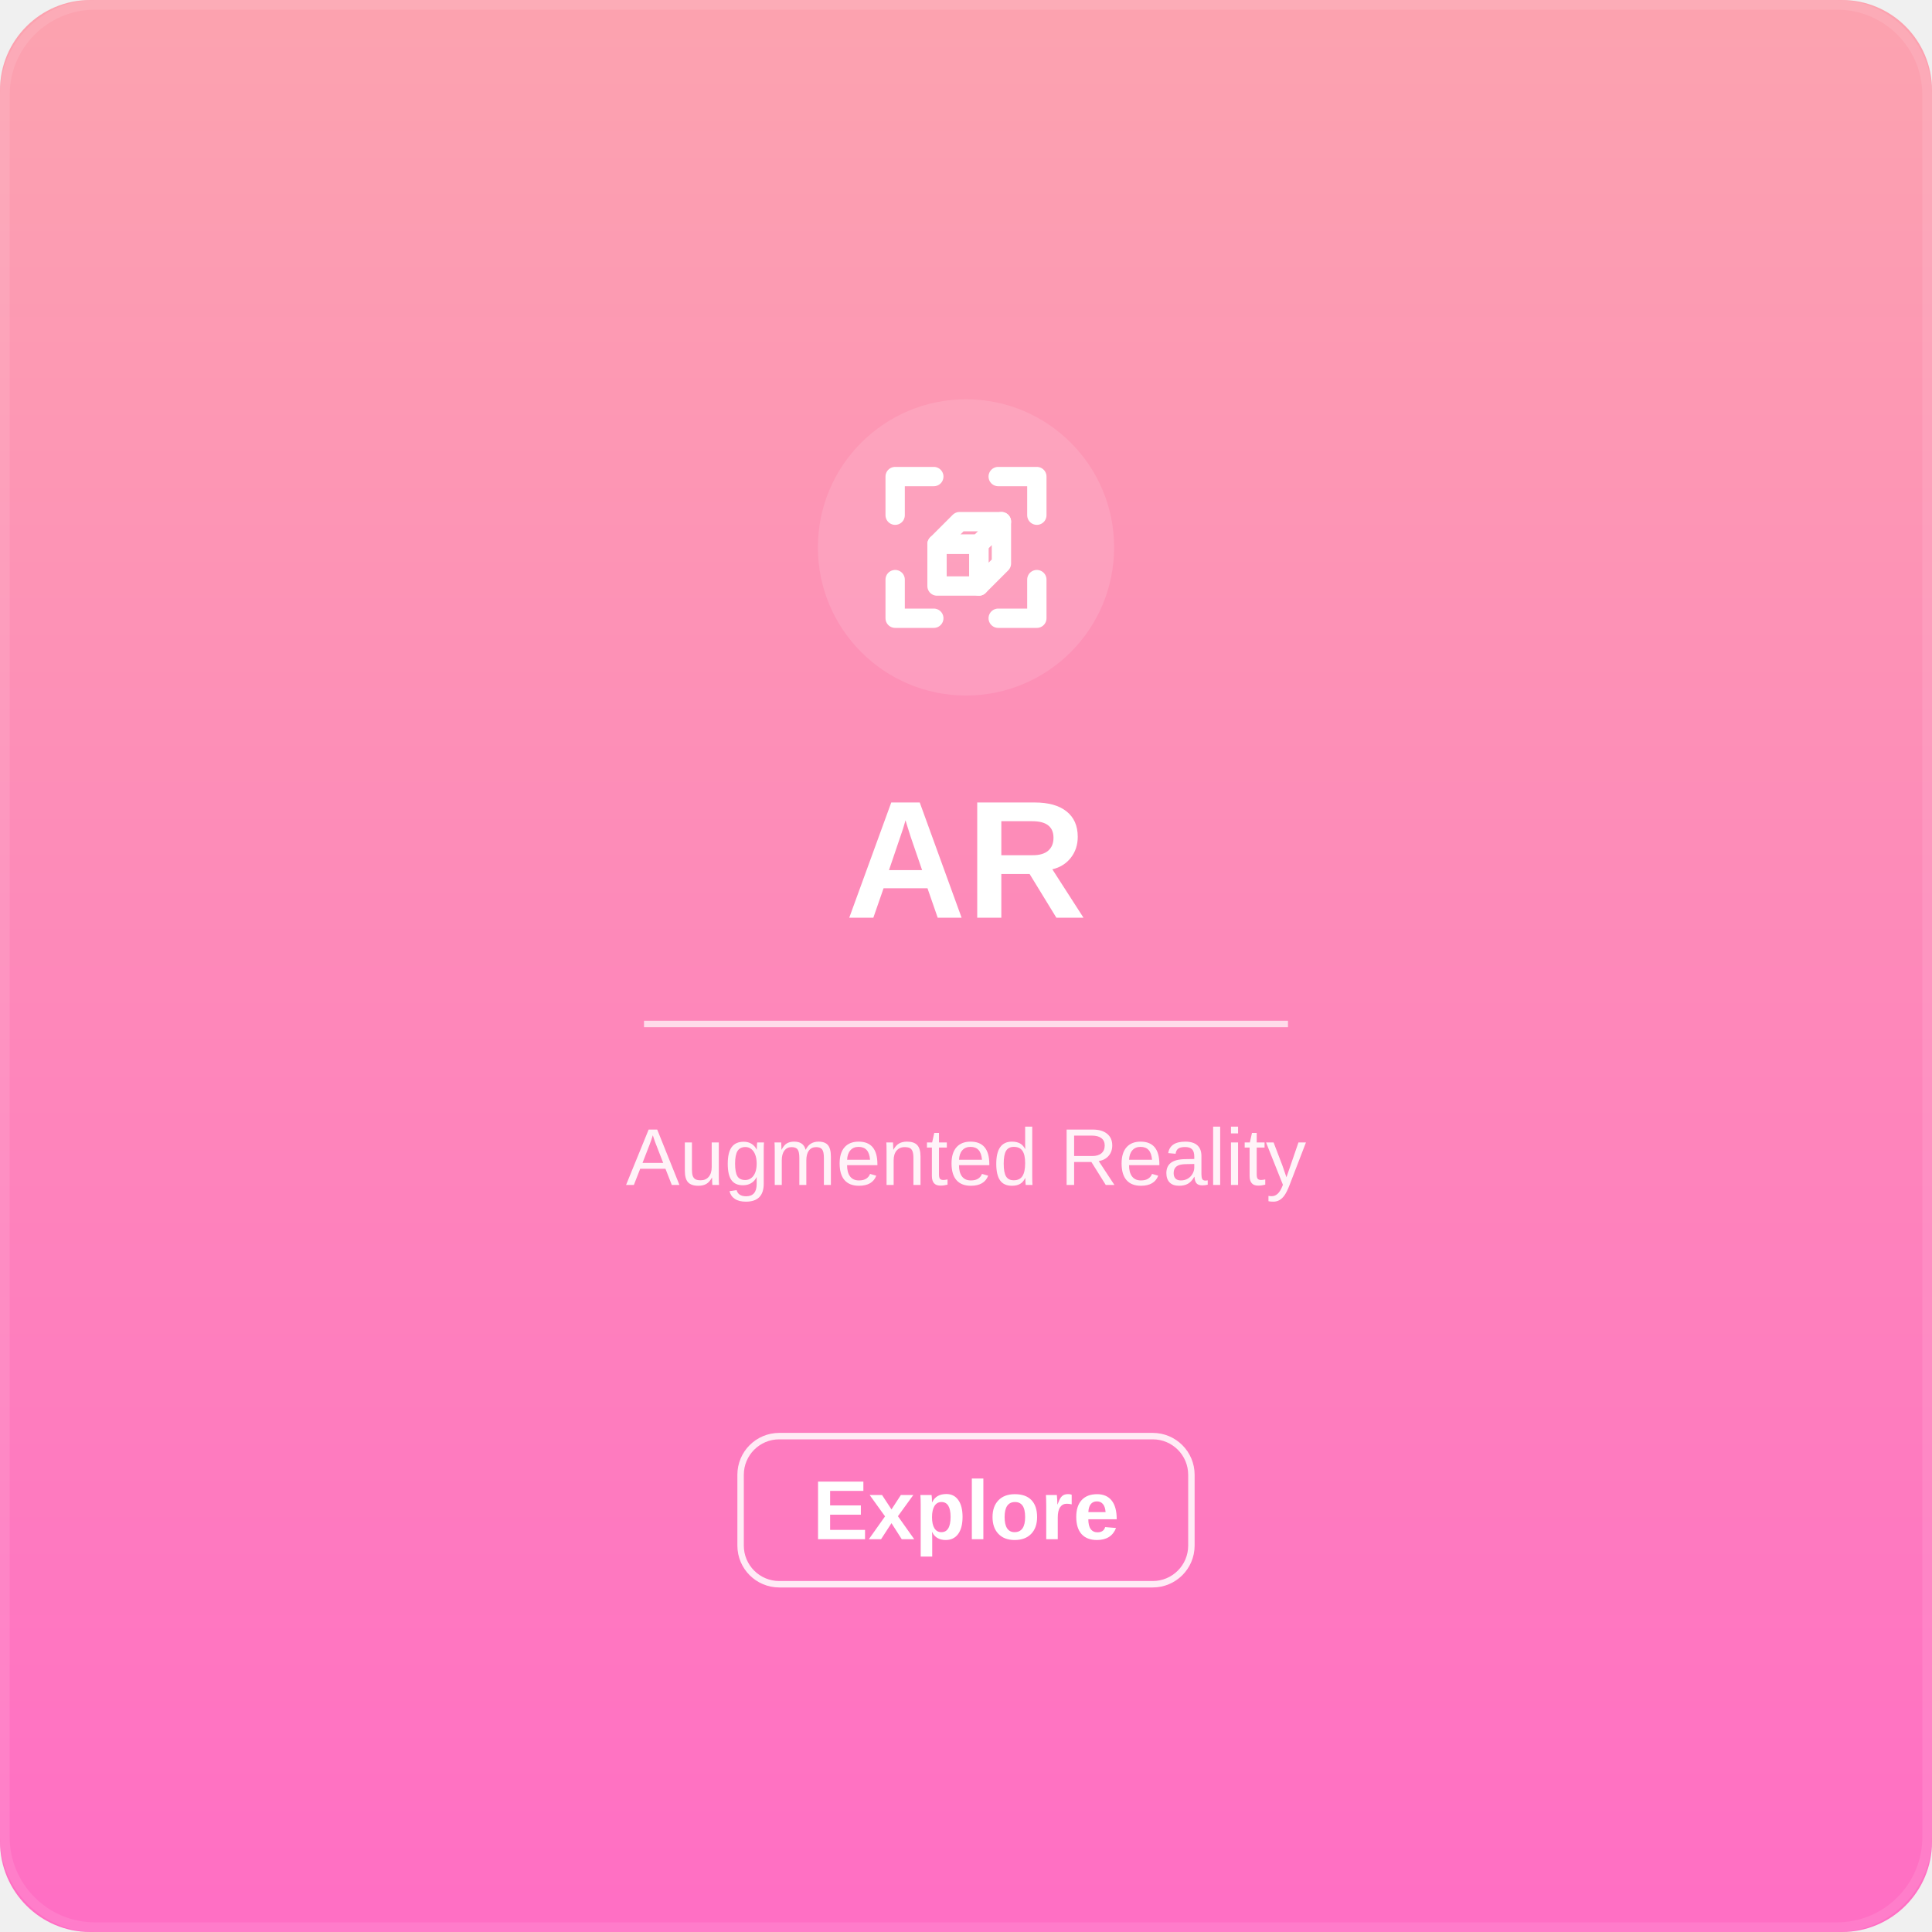
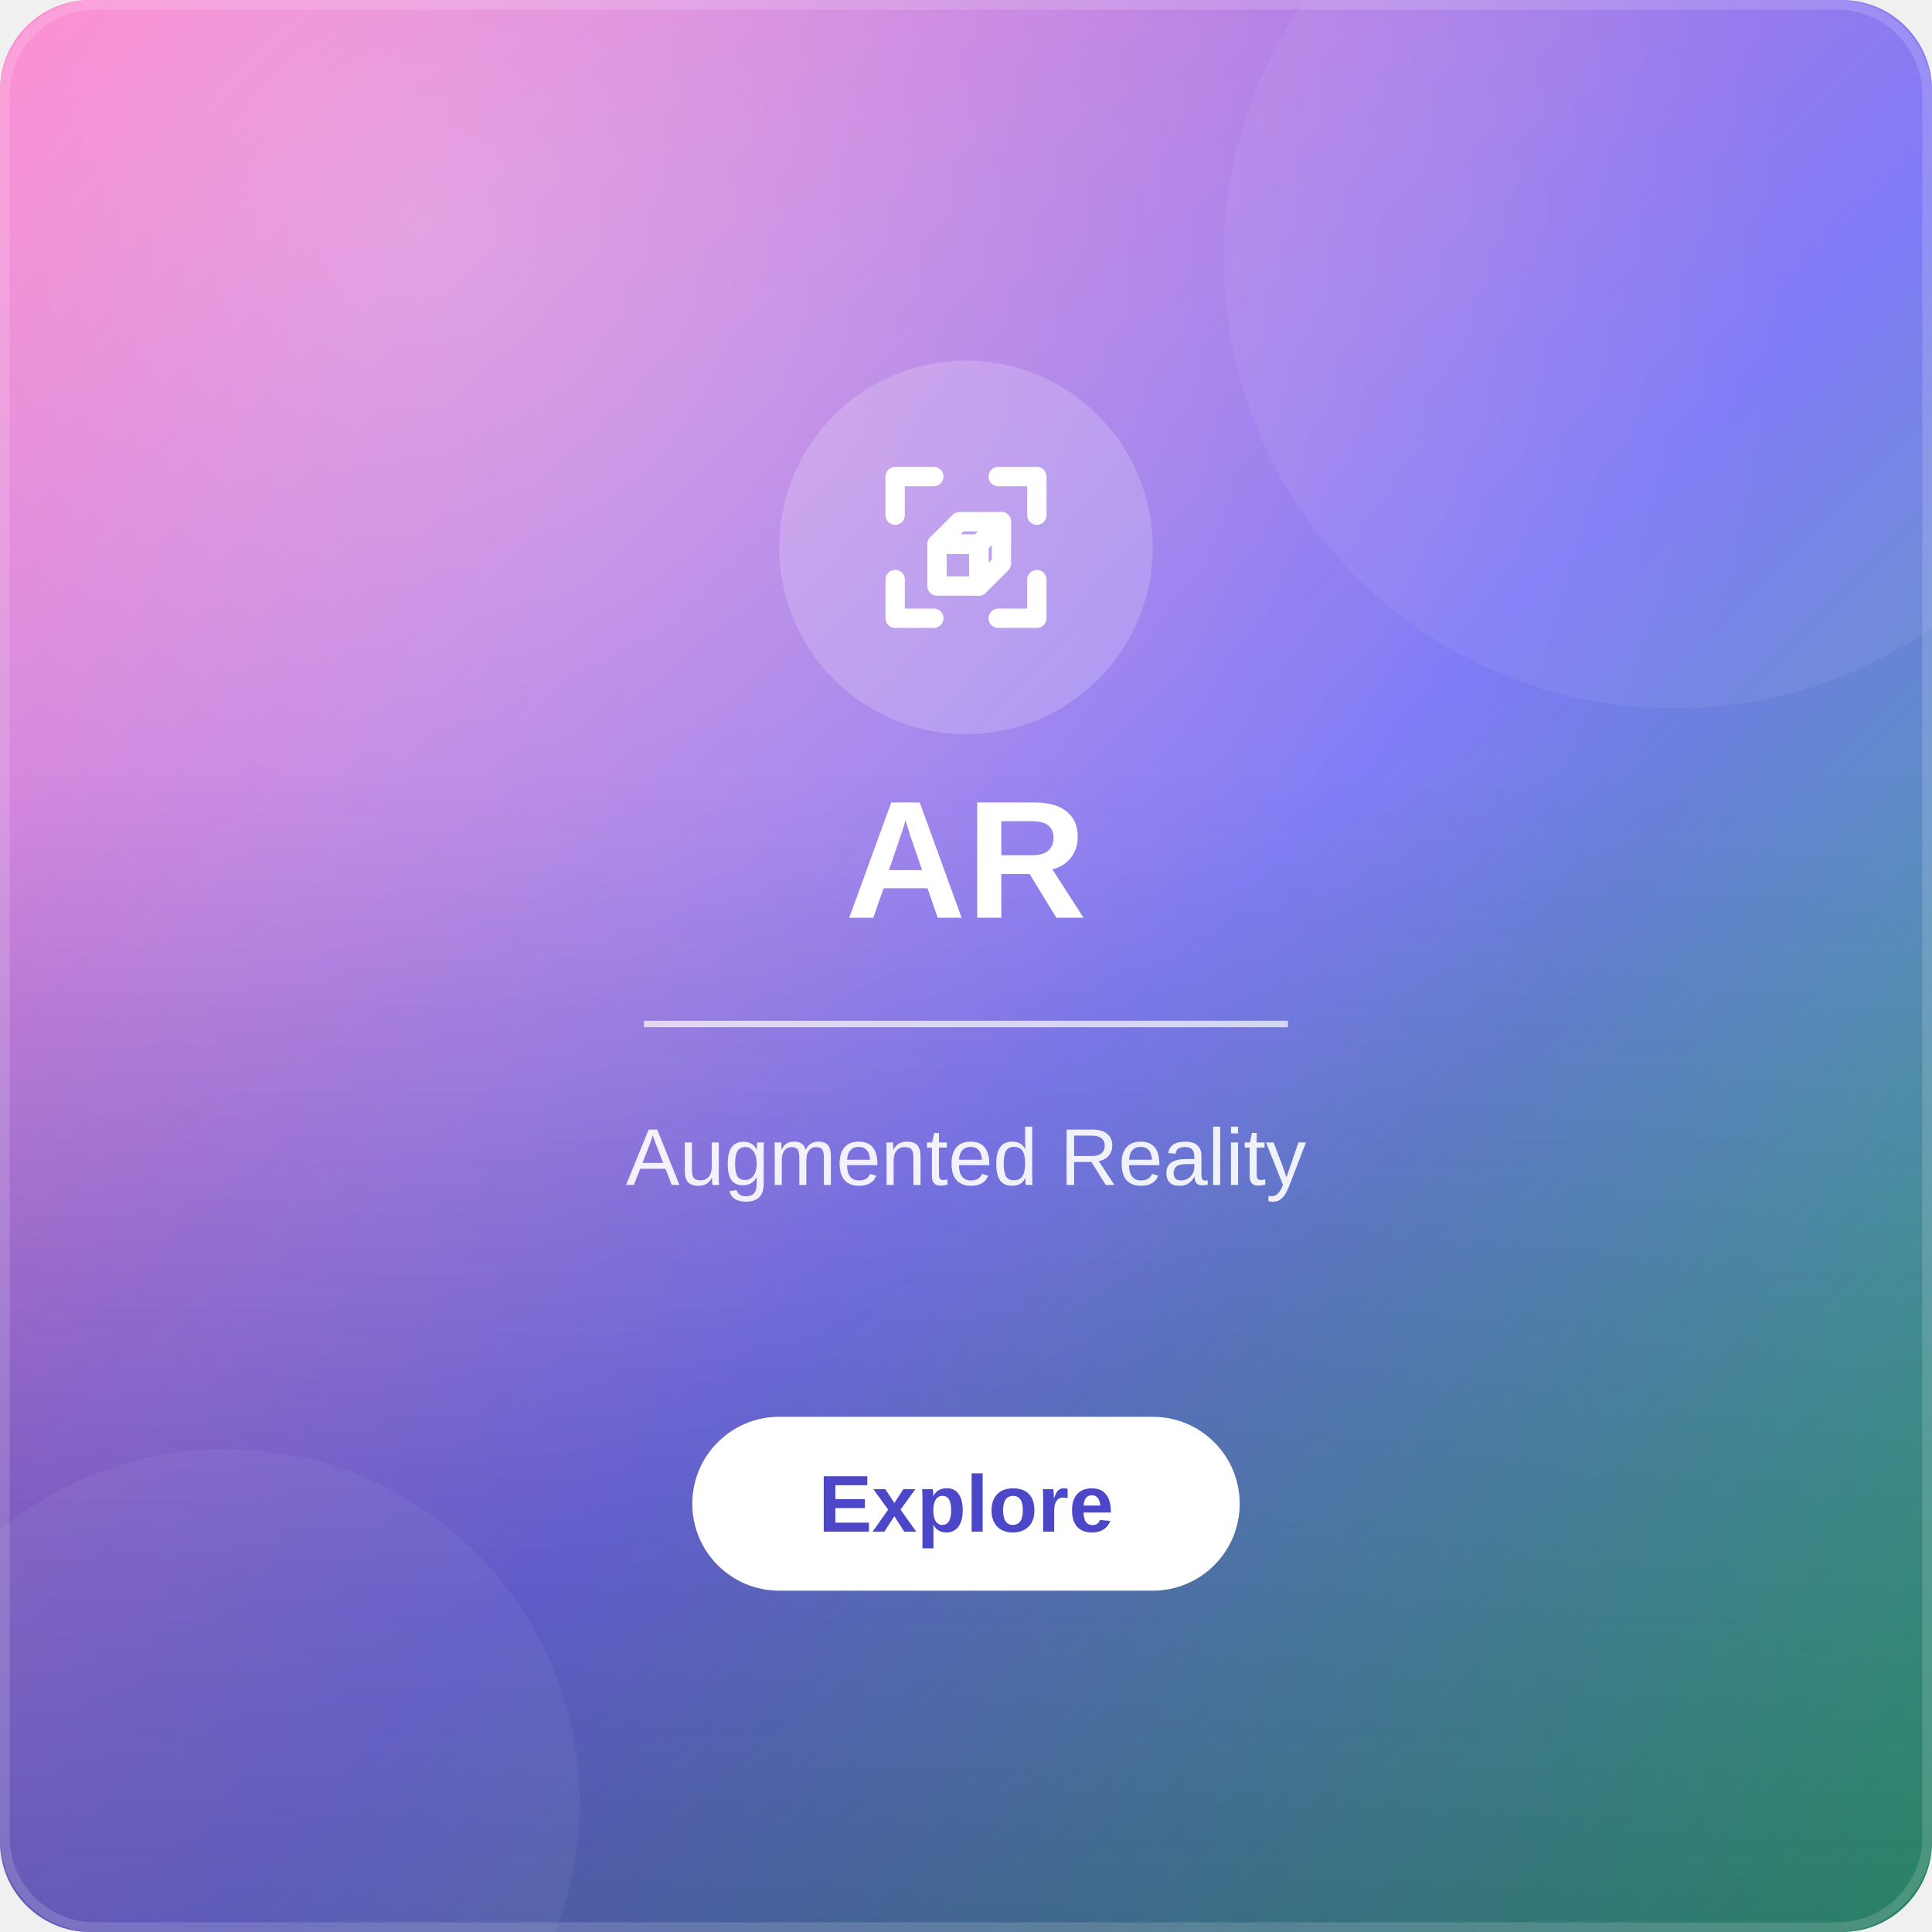
<svg xmlns="http://www.w3.org/2000/svg" width="600" height="600" viewBox="0 0 600 600">
  <defs>
-     <linearGradient id="bgGradient" x1="0%" y1="0%" x2="0%" y2="100%">
-       <stop offset="0%" stop-color="#FCA3AF" />
-       <stop offset="100%" stop-color="#ff6ec4" />
+     <linearGradient id="bgGradient" x1="0%" y1="0%" x2="100%" y2="100%">
+       <stop offset="0%" stop-color="#ff6ec4" />
+       <stop offset="55%" stop-color="#7873f5" />
+       <stop offset="100%" stop-color="#2fbf71" />
+     </linearGradient>
+     <radialGradient id="bgGlow" cx="22%" cy="12%" r="70%">
+       <stop offset="0%" stop-color="#FFFFFF" stop-opacity="0.35" />
+       <stop offset="100%" stop-color="#FFFFFF" stop-opacity="0" />
+     </radialGradient>
+     <linearGradient id="bgScrim" x1="0" y1="0" x2="0" y2="1">
+       <stop offset="40%" stop-color="#1e1b4b" stop-opacity="0" />
+       <stop offset="100%" stop-color="#1e1b4b" stop-opacity="0.38" />
    </linearGradient>
    <clipPath id="cardClip">
      <rect x="0" y="0" width="600" height="600" rx="28" ry="28" />
    </clipPath>
  </defs>
  <g clip-path="url(#cardClip)">
-     <rect x="0" y="0" width="600" height="600" fill="url(#bgGradient)" />
-     <circle cx="300" cy="170" r="46" fill="#FFFFFF" opacity="0.12" />
+     <g class="card-bg">
+       <rect width="600" height="600" fill="url(#bgGradient)" />
+       <rect width="600" height="600" fill="url(#bgGlow)" />
+       <rect width="600" height="600" fill="url(#bgScrim)" />
+       <circle cx="520" cy="80" r="140" fill="#FFFFFF" opacity="0.06" />
+       <circle cx="70" cy="560" r="110" fill="#FFFFFF" opacity="0.05" />
+     </g>
+     <circle cx="300" cy="170" r="58" fill="#FFFFFF" opacity="0.18" />
    <g transform="translate(300,170)">
      <g fill="none" stroke="#FFFFFF" stroke-width="6" stroke-linecap="round" stroke-linejoin="round">
        <path d="M-22 -10 L-22 -22 L-10 -22" />
        <path d="M10 -22 L22 -22 L22 -10" />
        <path d="M22 10 L22 22 L10 22" />
        <path d="M-10 22 L-22 22 L-22 10" />
        <path d="M-9 -1 L-9 12 L4 12 L4 -1 Z" />
        <path d="M-9 -1 L-2 -8 L11 -8 L4 -1 Z" />
        <path d="M4 -1 L11 -8 L11 5 L4 12 Z" />
      </g>
    </g>
    <text x="300" y="285" text-anchor="middle" font-family="Arial, Helvetica, sans-serif" font-weight="800" font-size="52" fill="#FFFFFF">AR</text>
    <line x1="200" y1="318" x2="400" y2="318" stroke="#FFFFFF" stroke-width="2" opacity="0.7" />
    <text x="300" y="368" text-anchor="middle" font-family="Arial, Helvetica, sans-serif" font-weight="400" font-size="25" fill="#FFFFFF" opacity="0.9">Augmented Reality</text>
-     <rect x="230" y="446" width="140" height="46" rx="12" ry="12" fill="none" stroke="#FFFFFF" stroke-width="2" opacity="0.85" />
-     <text x="300" y="469" text-anchor="middle" dominant-baseline="central" font-family="Arial, Helvetica, sans-serif" font-weight="700" font-size="26" fill="#FFFFFF">Explore</text>
+     <rect x="215" y="440" width="170" height="54" rx="27" ry="27" fill="#FFFFFF" />
+     <text x="300" y="467" text-anchor="middle" dominant-baseline="central" font-family="Arial, Helvetica, sans-serif" font-weight="700" font-size="25" fill="#4c46c9">Explore</text>
  </g>
-   <rect x="1.5" y="1.5" width="597" height="597" rx="28" ry="28" fill="none" stroke="#FFFFFF" stroke-opacity="0.1" stroke-width="3" />
+   <rect x="1.5" y="1.5" width="597" height="597" rx="28" ry="28" fill="none" stroke="#FFFFFF" stroke-opacity="0.15" stroke-width="3" />
</svg>
